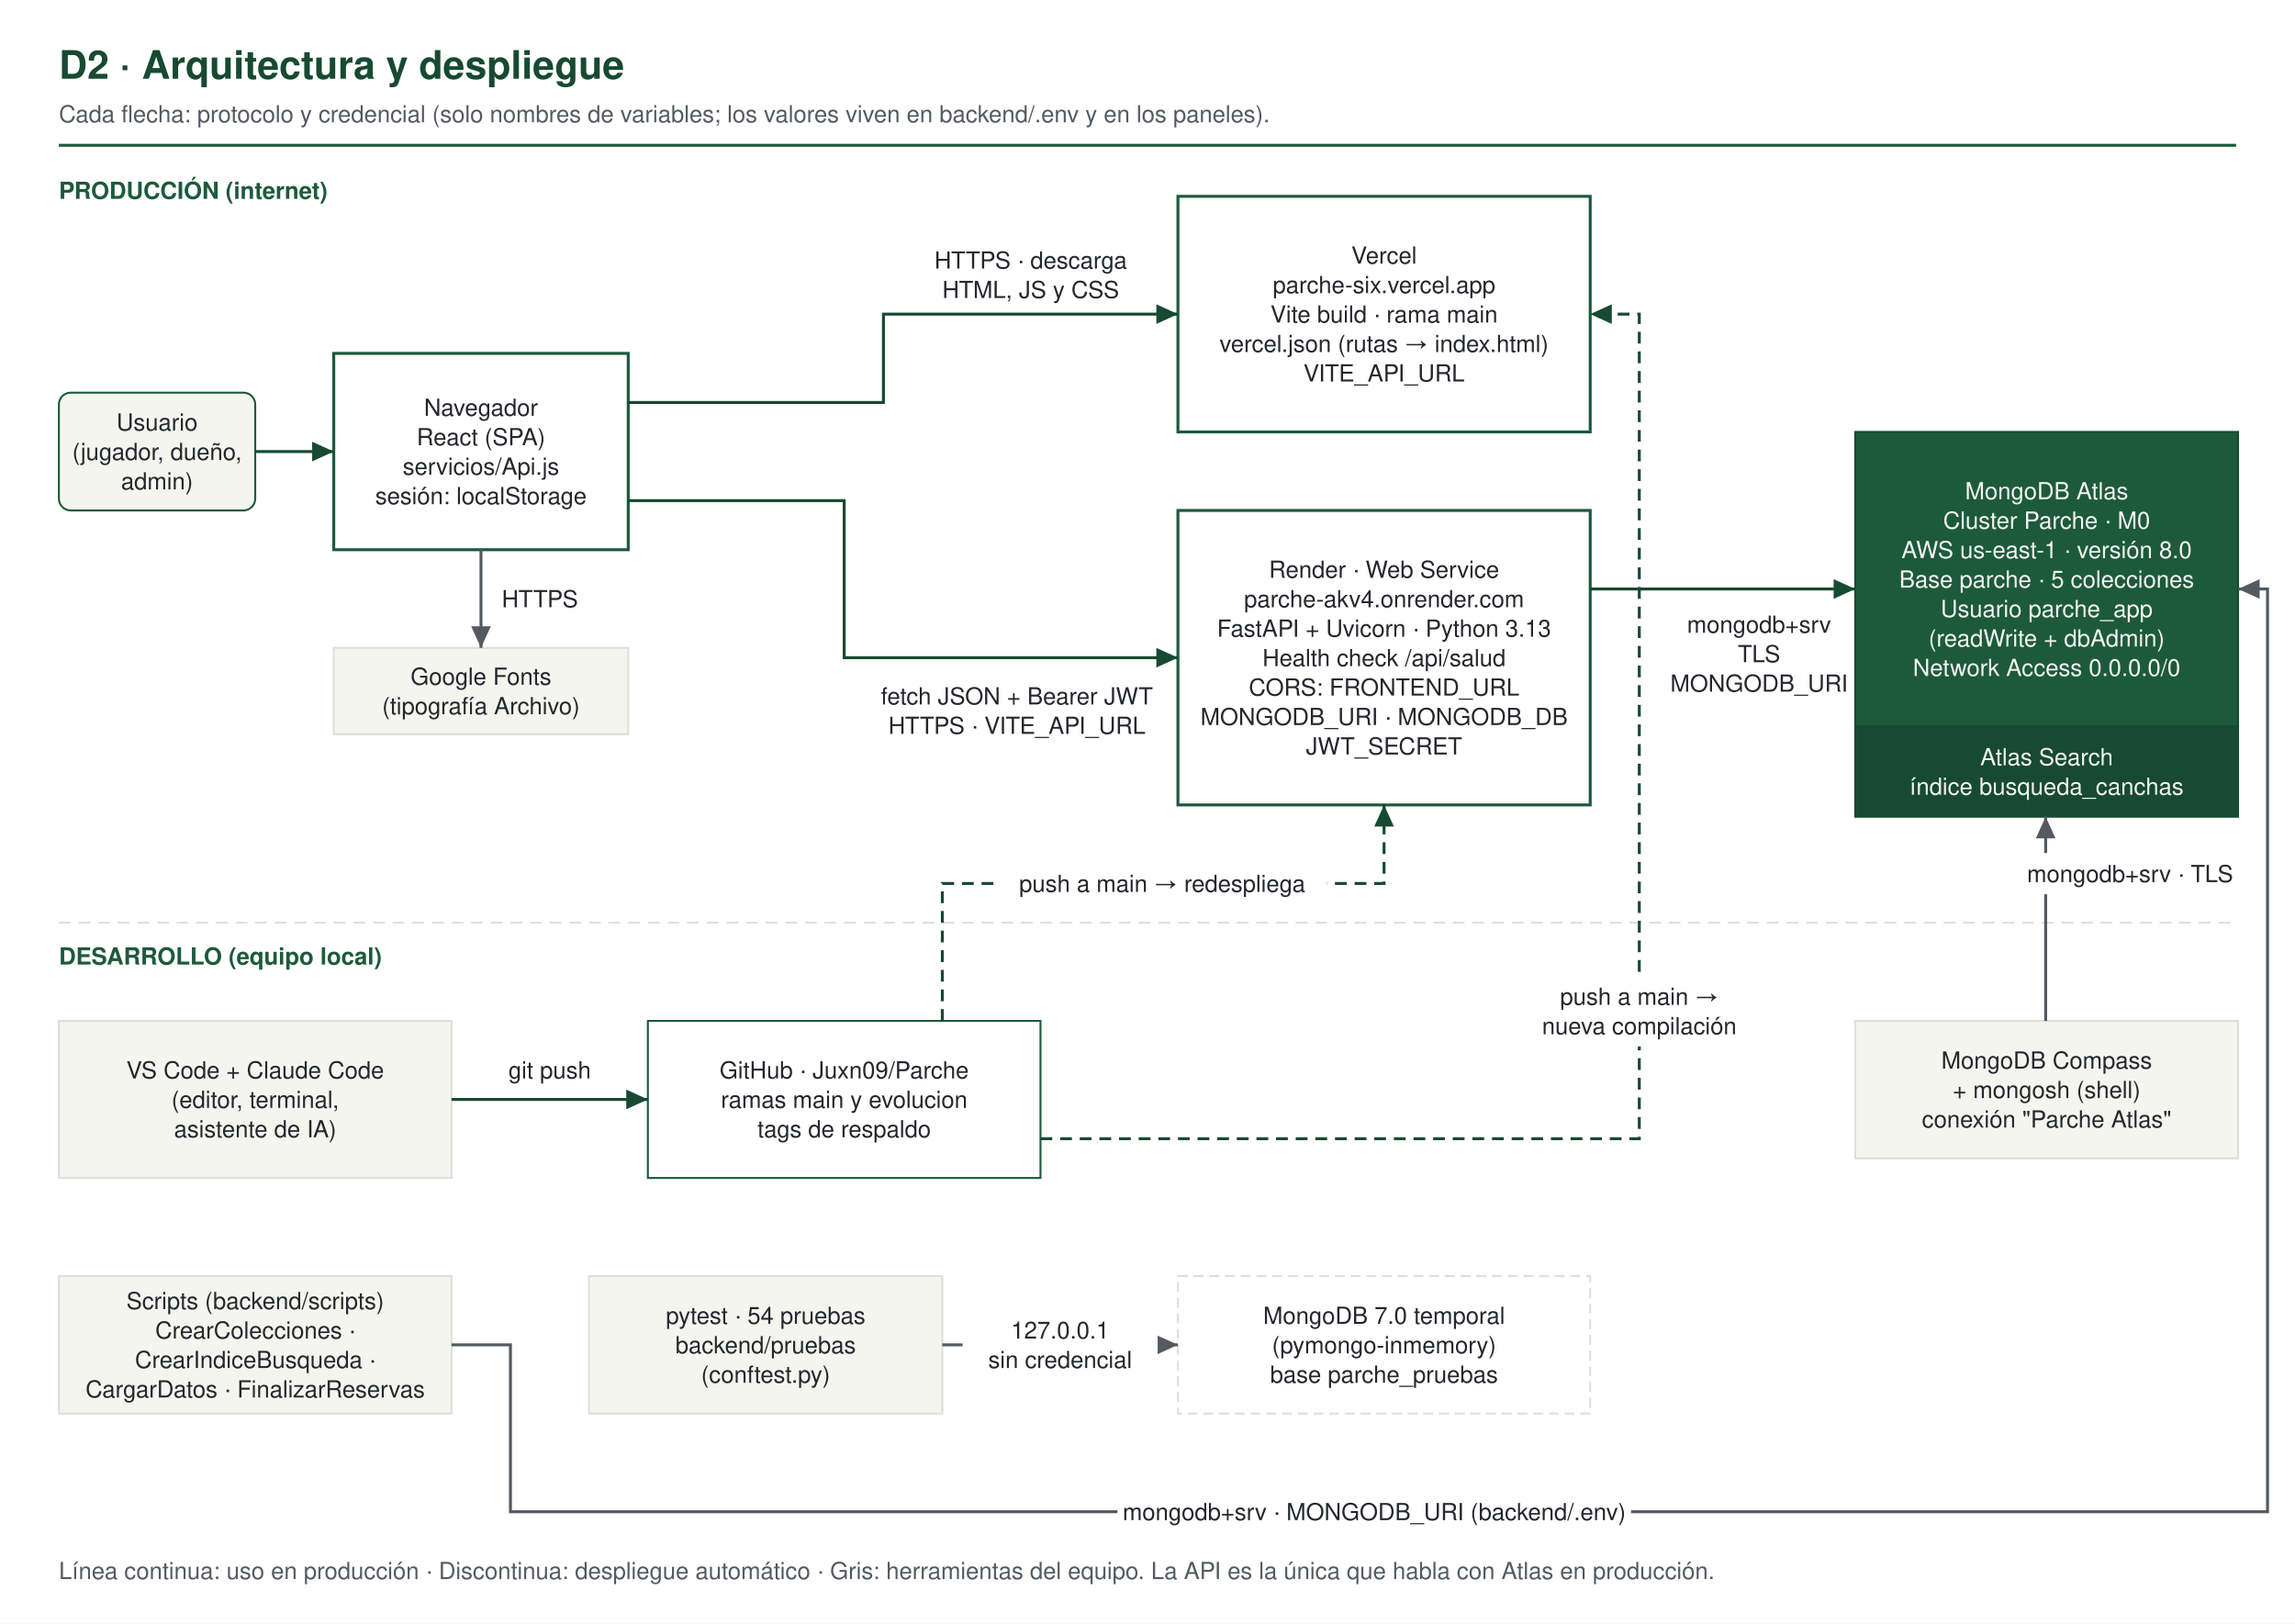
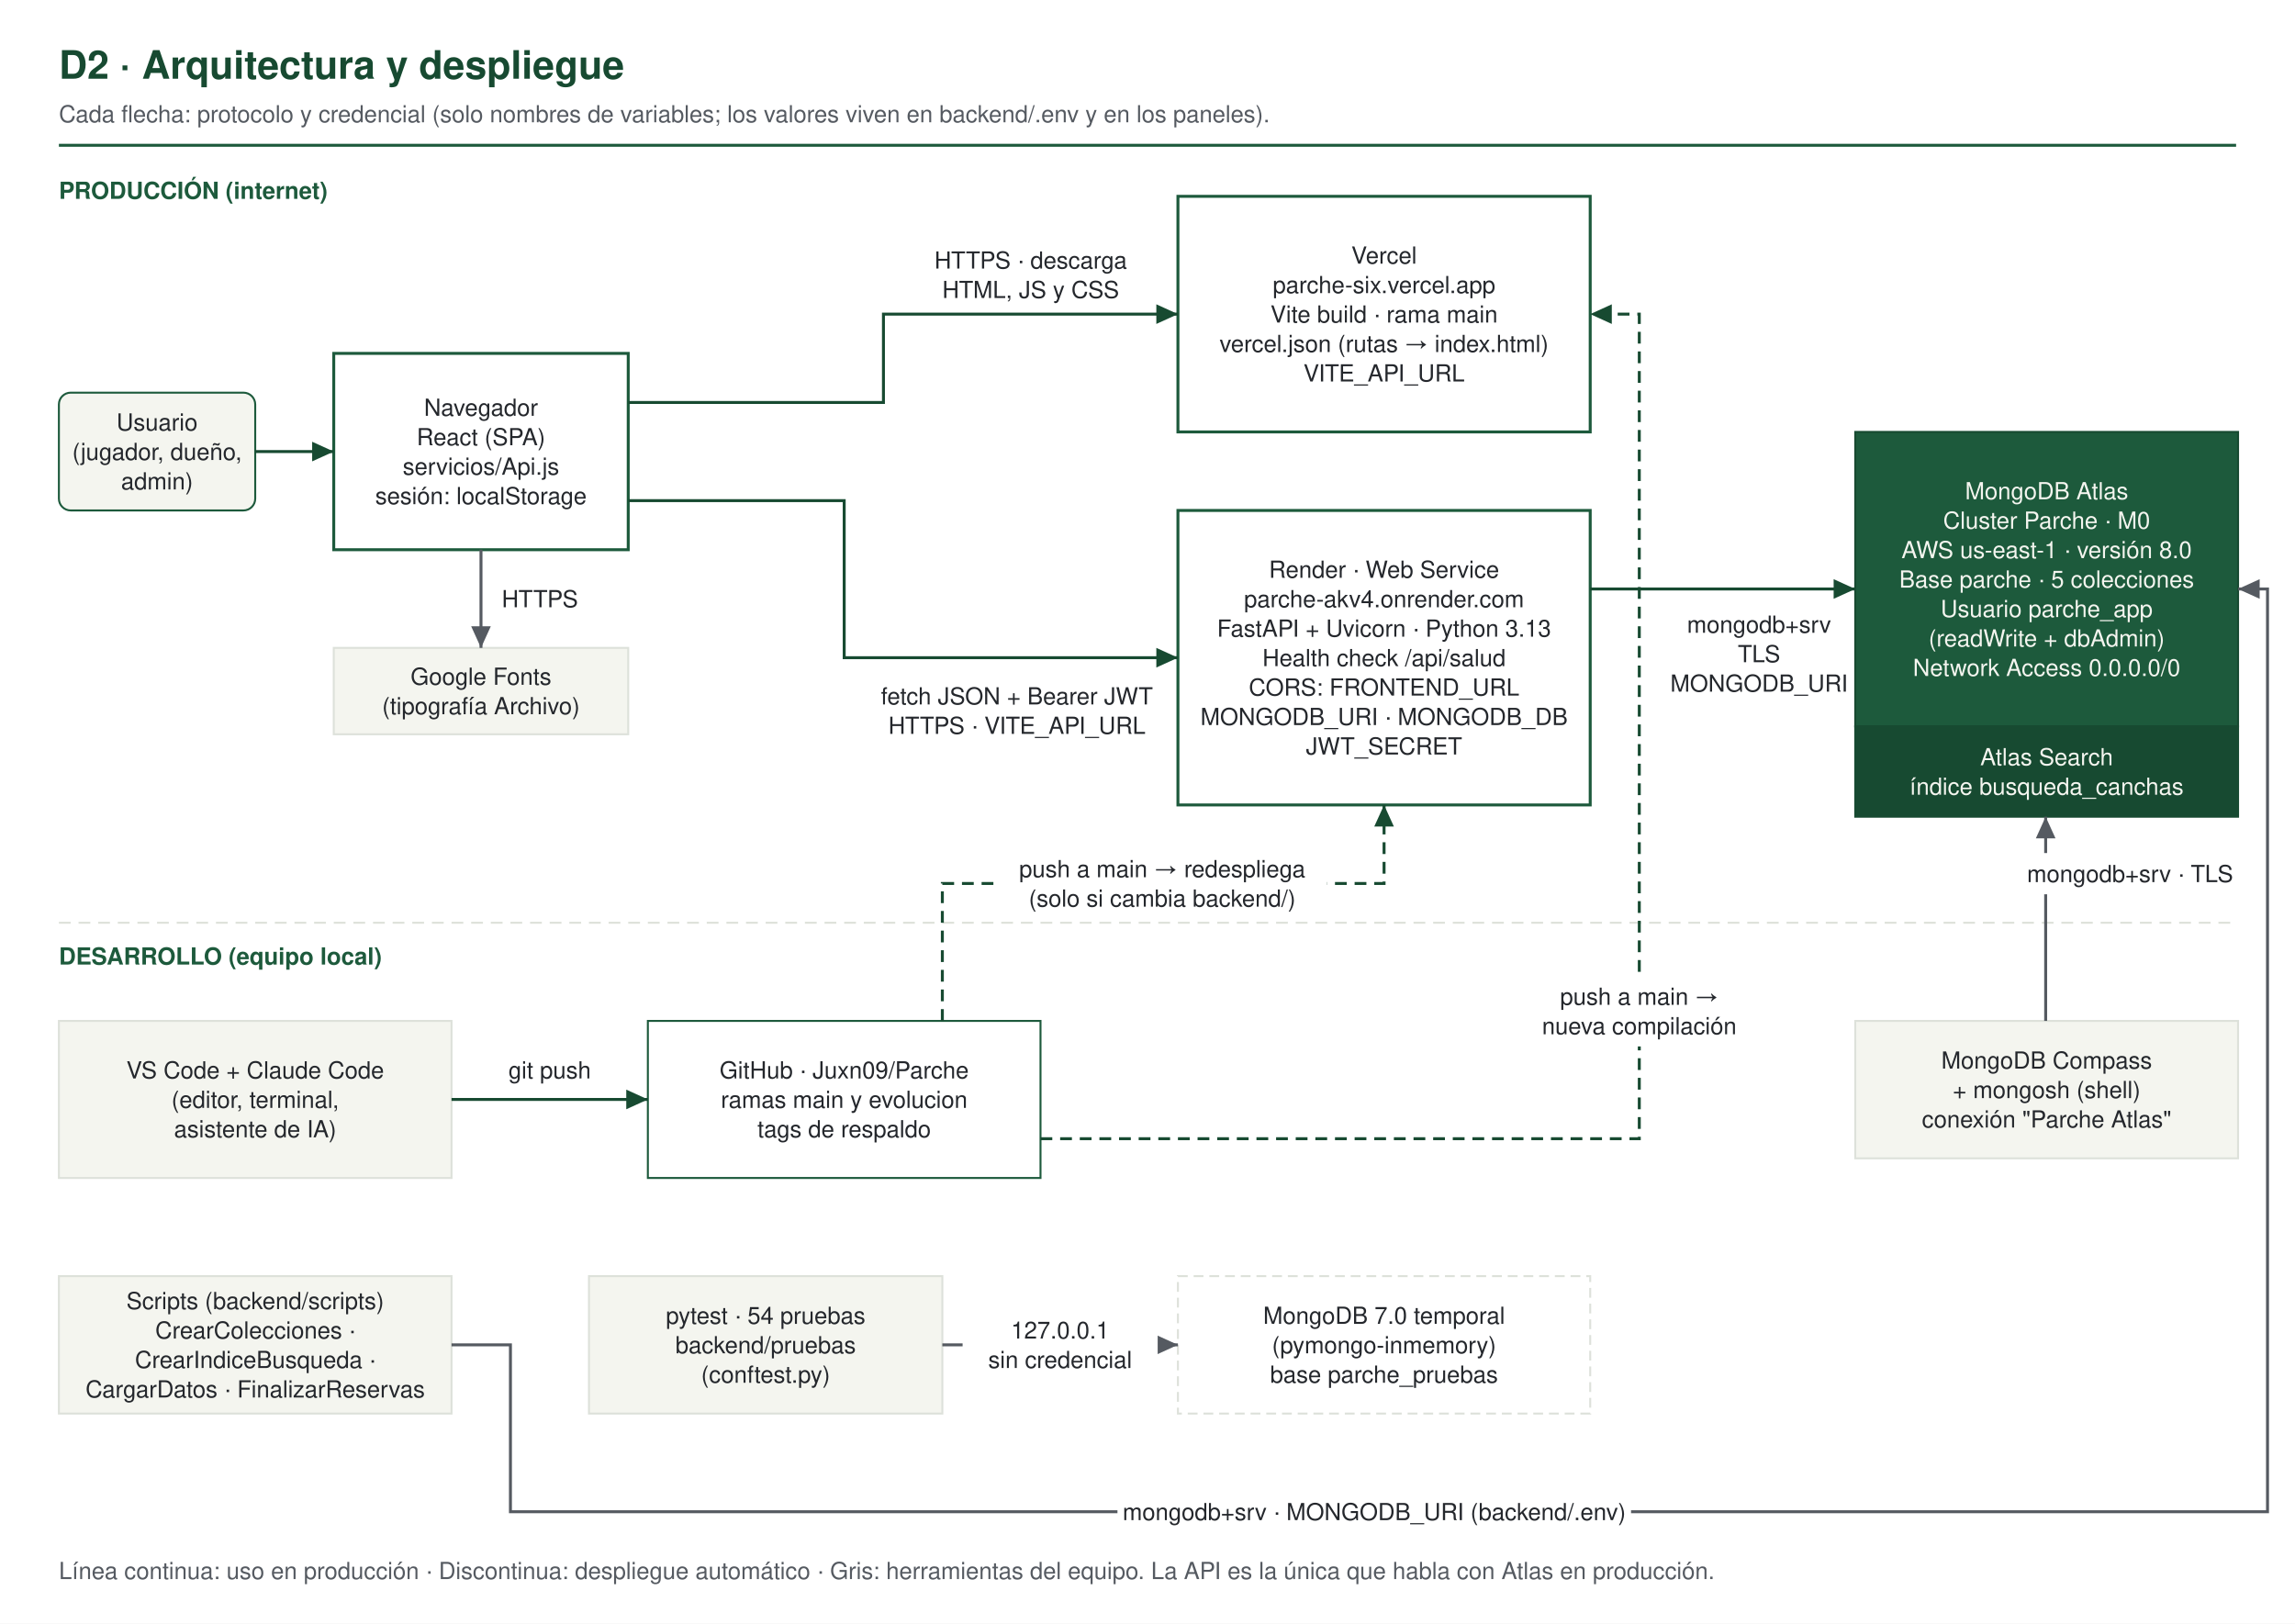
<svg xmlns="http://www.w3.org/2000/svg" width="1169" height="827" viewBox="0 0 1169 827">
  <rect width="100%" height="100%" fill="#ffffff" />
  <text x="30.0" y="40.1" font-family="Helvetica, Arial, sans-serif" font-size="20" fill="#174a31" text-anchor="start" xml:space="preserve" font-weight="bold">D2 · Arquitectura y despliegue</text>
  <text x="30.0" y="62.3" font-family="Helvetica, Arial, sans-serif" font-size="12" fill="#555a61" text-anchor="start" xml:space="preserve">Cada flecha: protocolo y credencial (solo nombres de variables; los valores viven en backend/.env y en los paneles).</text>
  <line x1="30" y1="74" x2="1139" y2="74" stroke="#1d5a3c" stroke-width="1.5" />
  <text x="30.0" y="101.3" font-family="Helvetica, Arial, sans-serif" font-size="12" fill="#1d5a3c" text-anchor="start" xml:space="preserve" font-weight="bold">PRODUCCIÓN (internet)</text>
  <polyline points="30,470 1140,470" fill="none" stroke="#dde1da" stroke-width="1" stroke-dasharray="6 4" />
  <text x="30.0" y="491.3" font-family="Helvetica, Arial, sans-serif" font-size="12" fill="#1d5a3c" text-anchor="start" xml:space="preserve" font-weight="bold">DESARROLLO (equipo local)</text>
  <rect x="30" y="200" width="100" height="60" rx="6" fill="#f4f5ef" stroke="#1d5a3c" stroke-width="1" />
  <text x="80.0" y="219.3" font-family="Helvetica, Arial, sans-serif" font-size="12" fill="#24272c" text-anchor="middle" xml:space="preserve">Usuario</text>
  <text x="80.0" y="234.3" font-family="Helvetica, Arial, sans-serif" font-size="12" fill="#24272c" text-anchor="middle" xml:space="preserve">(jugador, dueño,</text>
  <text x="80.0" y="249.3" font-family="Helvetica, Arial, sans-serif" font-size="12" fill="#24272c" text-anchor="middle" xml:space="preserve">admin)</text>
  <rect x="170" y="180" width="150" height="100" rx="0" fill="#ffffff" stroke="#1d5a3c" stroke-width="1.5" />
  <text x="245.0" y="211.8" font-family="Helvetica, Arial, sans-serif" font-size="12" fill="#24272c" text-anchor="middle" xml:space="preserve">Navegador</text>
  <text x="245.0" y="226.8" font-family="Helvetica, Arial, sans-serif" font-size="12" fill="#24272c" text-anchor="middle" xml:space="preserve">React (SPA)</text>
  <text x="245.0" y="241.8" font-family="Helvetica, Arial, sans-serif" font-size="12" fill="#24272c" text-anchor="middle" xml:space="preserve">servicios/Api.js</text>
  <text x="245.0" y="256.8" font-family="Helvetica, Arial, sans-serif" font-size="12" fill="#24272c" text-anchor="middle" xml:space="preserve">sesión: localStorage</text>
  <rect x="170" y="330" width="150" height="44" rx="0" fill="#f4f5ef" stroke="#dde1da" stroke-width="1" />
  <text x="245.0" y="348.8" font-family="Helvetica, Arial, sans-serif" font-size="12" fill="#24272c" text-anchor="middle" xml:space="preserve">Google Fonts</text>
  <text x="245.0" y="363.8" font-family="Helvetica, Arial, sans-serif" font-size="12" fill="#24272c" text-anchor="middle" xml:space="preserve">(tipografía Archivo)</text>
  <rect x="600" y="100" width="210" height="120" rx="0" fill="#ffffff" stroke="#1d5a3c" stroke-width="1.5" />
  <text x="705.0" y="134.3" font-family="Helvetica, Arial, sans-serif" font-size="12" fill="#24272c" text-anchor="middle" xml:space="preserve">Vercel</text>
  <text x="705.0" y="149.3" font-family="Helvetica, Arial, sans-serif" font-size="12" fill="#24272c" text-anchor="middle" xml:space="preserve">parche-six.vercel.app</text>
  <text x="705.0" y="164.3" font-family="Helvetica, Arial, sans-serif" font-size="12" fill="#24272c" text-anchor="middle" xml:space="preserve">Vite build · rama main</text>
  <text x="705.0" y="179.3" font-family="Helvetica, Arial, sans-serif" font-size="12" fill="#24272c" text-anchor="middle" xml:space="preserve">vercel.json (rutas → index.html)</text>
  <text x="705.0" y="194.3" font-family="Helvetica, Arial, sans-serif" font-size="12" fill="#24272c" text-anchor="middle" xml:space="preserve">VITE_API_URL</text>
  <rect x="600" y="260" width="210" height="150" rx="0" fill="#ffffff" stroke="#1d5a3c" stroke-width="1.5" />
  <text x="705.0" y="294.3" font-family="Helvetica, Arial, sans-serif" font-size="12" fill="#24272c" text-anchor="middle" xml:space="preserve">Render · Web Service</text>
  <text x="705.0" y="309.3" font-family="Helvetica, Arial, sans-serif" font-size="12" fill="#24272c" text-anchor="middle" xml:space="preserve">parche-akv4.onrender.com</text>
  <text x="705.0" y="324.3" font-family="Helvetica, Arial, sans-serif" font-size="12" fill="#24272c" text-anchor="middle" xml:space="preserve">FastAPI + Uvicorn · Python 3.13</text>
  <text x="705.0" y="339.3" font-family="Helvetica, Arial, sans-serif" font-size="12" fill="#24272c" text-anchor="middle" xml:space="preserve">Health check /api/salud</text>
  <text x="705.0" y="354.3" font-family="Helvetica, Arial, sans-serif" font-size="12" fill="#24272c" text-anchor="middle" xml:space="preserve">CORS: FRONTEND_URL</text>
  <text x="705.0" y="369.3" font-family="Helvetica, Arial, sans-serif" font-size="12" fill="#24272c" text-anchor="middle" xml:space="preserve">MONGODB_URI · MONGODB_DB</text>
  <text x="705.0" y="384.3" font-family="Helvetica, Arial, sans-serif" font-size="12" fill="#24272c" text-anchor="middle" xml:space="preserve">JWT_SECRET</text>
  <rect x="945" y="220" width="195" height="150" rx="0" fill="#1d5a3c" stroke="#174a31" stroke-width="1" />
  <text x="1042.5" y="254.3" font-family="Helvetica, Arial, sans-serif" font-size="12" fill="#f4f5ef" text-anchor="middle" xml:space="preserve">MongoDB Atlas</text>
  <text x="1042.5" y="269.3" font-family="Helvetica, Arial, sans-serif" font-size="12" fill="#f4f5ef" text-anchor="middle" xml:space="preserve">Cluster Parche · M0</text>
  <text x="1042.5" y="284.3" font-family="Helvetica, Arial, sans-serif" font-size="12" fill="#f4f5ef" text-anchor="middle" xml:space="preserve">AWS us-east-1 · versión 8.0</text>
  <text x="1042.5" y="299.3" font-family="Helvetica, Arial, sans-serif" font-size="12" fill="#f4f5ef" text-anchor="middle" xml:space="preserve">Base parche · 5 colecciones</text>
  <text x="1042.5" y="314.3" font-family="Helvetica, Arial, sans-serif" font-size="12" fill="#f4f5ef" text-anchor="middle" xml:space="preserve">Usuario parche_app</text>
  <text x="1042.5" y="329.3" font-family="Helvetica, Arial, sans-serif" font-size="12" fill="#f4f5ef" text-anchor="middle" xml:space="preserve">(readWrite + dbAdmin)</text>
  <text x="1042.5" y="344.3" font-family="Helvetica, Arial, sans-serif" font-size="12" fill="#f4f5ef" text-anchor="middle" xml:space="preserve">Network Access 0.0.0.0/0</text>
  <rect x="945" y="370" width="195" height="46" rx="0" fill="#174a31" stroke="#174a31" stroke-width="1" />
  <text x="1042.5" y="389.8" font-family="Helvetica, Arial, sans-serif" font-size="12" fill="#f4f5ef" text-anchor="middle" xml:space="preserve">Atlas Search</text>
  <text x="1042.5" y="404.8" font-family="Helvetica, Arial, sans-serif" font-size="12" fill="#f4f5ef" text-anchor="middle" xml:space="preserve">índice busqueda_canchas</text>
  <rect x="30" y="520" width="200" height="80" rx="0" fill="#f4f5ef" stroke="#dde1da" stroke-width="1" />
  <text x="130.0" y="549.3" font-family="Helvetica, Arial, sans-serif" font-size="12" fill="#24272c" text-anchor="middle" xml:space="preserve">VS Code + Claude Code</text>
  <text x="130.0" y="564.3" font-family="Helvetica, Arial, sans-serif" font-size="12" fill="#24272c" text-anchor="middle" xml:space="preserve">(editor, terminal,</text>
  <text x="130.0" y="579.3" font-family="Helvetica, Arial, sans-serif" font-size="12" fill="#24272c" text-anchor="middle" xml:space="preserve">asistente de IA)</text>
  <rect x="330" y="520" width="200" height="80" rx="0" fill="#ffffff" stroke="#1d5a3c" stroke-width="1" />
  <text x="430.0" y="549.3" font-family="Helvetica, Arial, sans-serif" font-size="12" fill="#24272c" text-anchor="middle" xml:space="preserve">GitHub · Juxn09/Parche</text>
  <text x="430.0" y="564.3" font-family="Helvetica, Arial, sans-serif" font-size="12" fill="#24272c" text-anchor="middle" xml:space="preserve">ramas main y evolucion</text>
  <text x="430.0" y="579.3" font-family="Helvetica, Arial, sans-serif" font-size="12" fill="#24272c" text-anchor="middle" xml:space="preserve">tags de respaldo</text>
  <rect x="30" y="650" width="200" height="70" rx="0" fill="#f4f5ef" stroke="#dde1da" stroke-width="1" />
  <text x="130.0" y="666.8" font-family="Helvetica, Arial, sans-serif" font-size="12" fill="#24272c" text-anchor="middle" xml:space="preserve">Scripts (backend/scripts)</text>
  <text x="130.0" y="681.8" font-family="Helvetica, Arial, sans-serif" font-size="12" fill="#24272c" text-anchor="middle" xml:space="preserve">CrearColecciones ·</text>
  <text x="130.0" y="696.8" font-family="Helvetica, Arial, sans-serif" font-size="12" fill="#24272c" text-anchor="middle" xml:space="preserve">CrearIndiceBusqueda ·</text>
  <text x="130.0" y="711.8" font-family="Helvetica, Arial, sans-serif" font-size="12" fill="#24272c" text-anchor="middle" xml:space="preserve">CargarDatos · FinalizarReservas</text>
  <rect x="300" y="650" width="180" height="70" rx="0" fill="#f4f5ef" stroke="#dde1da" stroke-width="1" />
  <text x="390.0" y="674.3" font-family="Helvetica, Arial, sans-serif" font-size="12" fill="#24272c" text-anchor="middle" xml:space="preserve">pytest · 54 pruebas</text>
  <text x="390.0" y="689.3" font-family="Helvetica, Arial, sans-serif" font-size="12" fill="#24272c" text-anchor="middle" xml:space="preserve">backend/pruebas</text>
  <text x="390.0" y="704.3" font-family="Helvetica, Arial, sans-serif" font-size="12" fill="#24272c" text-anchor="middle" xml:space="preserve">(conftest.py)</text>
  <rect x="600" y="650" width="210" height="70" rx="0" fill="#ffffff" stroke="#dde1da" stroke-width="1" stroke-dasharray="5 3" />
  <text x="705.0" y="674.3" font-family="Helvetica, Arial, sans-serif" font-size="12" fill="#24272c" text-anchor="middle" xml:space="preserve">MongoDB 7.0 temporal</text>
  <text x="705.0" y="689.3" font-family="Helvetica, Arial, sans-serif" font-size="12" fill="#24272c" text-anchor="middle" xml:space="preserve">(pymongo-inmemory)</text>
  <text x="705.0" y="704.3" font-family="Helvetica, Arial, sans-serif" font-size="12" fill="#24272c" text-anchor="middle" xml:space="preserve">base parche_pruebas</text>
  <rect x="945" y="520" width="195" height="70" rx="0" fill="#f4f5ef" stroke="#dde1da" stroke-width="1" />
  <text x="1042.5" y="544.3" font-family="Helvetica, Arial, sans-serif" font-size="12" fill="#24272c" text-anchor="middle" xml:space="preserve">MongoDB Compass</text>
  <text x="1042.5" y="559.3" font-family="Helvetica, Arial, sans-serif" font-size="12" fill="#24272c" text-anchor="middle" xml:space="preserve">+ mongosh (shell)</text>
  <text x="1042.5" y="574.3" font-family="Helvetica, Arial, sans-serif" font-size="12" fill="#24272c" text-anchor="middle" xml:space="preserve">conexión "Parche Atlas"</text>
  <polyline points="130,230 170,230" fill="none" stroke="#174a31" stroke-width="1.5" />
  <polygon points="170,230 159.0,235.0 159.0,225.0" fill="#174a31" />
  <polyline points="245,280 245,330" fill="none" stroke="#555a61" stroke-width="1.5" />
  <polygon points="245,330 240.0,319.0 250.0,319.0" fill="#555a61" />
  <rect x="253.4" y="294.5" width="43.2" height="21.0" rx="0" fill="#ffffff" stroke="none" stroke-width="1" />
  <text x="275.0" y="309.3" font-family="Helvetica, Arial, sans-serif" font-size="12" fill="#24272c" text-anchor="middle" xml:space="preserve">HTTPS</text>
  <polyline points="320,205 450,205 450,160 600,160" fill="none" stroke="#174a31" stroke-width="1.5" />
  <polygon points="600,160 589.0,165.0 589.0,155.0" fill="#174a31" />
  <rect x="469.08" y="122.0" width="111.84" height="36.0" rx="0" fill="#ffffff" stroke="none" stroke-width="1" />
  <text x="525.0" y="136.8" font-family="Helvetica, Arial, sans-serif" font-size="12" fill="#24272c" text-anchor="middle" xml:space="preserve">HTTPS · descarga</text>
  <text x="525.0" y="151.8" font-family="Helvetica, Arial, sans-serif" font-size="12" fill="#24272c" text-anchor="middle" xml:space="preserve">HTML, JS y CSS</text>
  <polyline points="320,255 430,255 430,335 600,335" fill="none" stroke="#174a31" stroke-width="1.5" />
  <polygon points="600,335 589.0,340.0 589.0,330.0" fill="#174a31" />
  <rect x="440.24" y="344.0" width="155.52" height="36.0" rx="0" fill="#ffffff" stroke="none" stroke-width="1" />
  <text x="518.0" y="358.8" font-family="Helvetica, Arial, sans-serif" font-size="12" fill="#24272c" text-anchor="middle" xml:space="preserve">fetch JSON + Bearer JWT</text>
  <text x="518.0" y="373.8" font-family="Helvetica, Arial, sans-serif" font-size="12" fill="#24272c" text-anchor="middle" xml:space="preserve">HTTPS · VITE_API_URL</text>
  <polyline points="810,300 945,300" fill="none" stroke="#174a31" stroke-width="1.5" />
  <polygon points="945,300 934.0,305.0 934.0,295.0" fill="#174a31" />
  <text x="896.0" y="322.3" font-family="Helvetica, Arial, sans-serif" font-size="12" fill="#24272c" text-anchor="middle" xml:space="preserve">mongodb+srv</text>
  <text x="896.0" y="337.3" font-family="Helvetica, Arial, sans-serif" font-size="12" fill="#24272c" text-anchor="middle" xml:space="preserve">TLS</text>
  <text x="896.0" y="352.3" font-family="Helvetica, Arial, sans-serif" font-size="12" fill="#24272c" text-anchor="middle" xml:space="preserve">MONGODB_URI</text>
  <polyline points="230,560 330,560" fill="none" stroke="#174a31" stroke-width="1.5" />
  <polygon points="330,560 319.0,565.0 319.0,555.0" fill="#174a31" />
  <rect x="249.04" y="534.5" width="61.92" height="21.0" rx="0" fill="#ffffff" stroke="none" stroke-width="1" />
  <text x="280.0" y="549.3" font-family="Helvetica, Arial, sans-serif" font-size="12" fill="#24272c" text-anchor="middle" xml:space="preserve">git push</text>
  <polyline points="480,520 480,450 705,450 705,410" fill="none" stroke="#174a31" stroke-width="1.5" stroke-dasharray="6 4" />
  <polygon points="705,410 710.0,421.0 700.0,421.0" fill="#174a31" />
-   <rect x="508.0" y="439.5" width="168.0" height="21.0" rx="0" fill="#ffffff" stroke="none" stroke-width="1" />
-   <text x="592.0" y="454.3" font-family="Helvetica, Arial, sans-serif" font-size="12" fill="#24272c" text-anchor="middle" xml:space="preserve">push a main → redespliega</text>
+   <rect x="508.0" y="432.0" width="168.0" height="36.0" rx="0" fill="#ffffff" stroke="none" stroke-width="1" />
+   <text x="592.0" y="446.8" font-family="Helvetica, Arial, sans-serif" font-size="12" fill="#24272c" text-anchor="middle" xml:space="preserve">push a main → redespliega</text>
+   <text x="592.0" y="461.8" font-family="Helvetica, Arial, sans-serif" font-size="12" fill="#24272c" text-anchor="middle" xml:space="preserve">(solo si cambia backend/)</text>
  <polyline points="530,580 835,580 835,160 810,160" fill="none" stroke="#174a31" stroke-width="1.5" stroke-dasharray="6 4" />
  <polygon points="810,160 821.0,155.0 821.0,165.0" fill="#174a31" />
  <rect x="775.96" y="497.0" width="118.08" height="36.0" rx="0" fill="#ffffff" stroke="none" stroke-width="1" />
  <text x="835.0" y="511.8" font-family="Helvetica, Arial, sans-serif" font-size="12" fill="#24272c" text-anchor="middle" xml:space="preserve">push a main →</text>
  <text x="835.0" y="526.8" font-family="Helvetica, Arial, sans-serif" font-size="12" fill="#24272c" text-anchor="middle" xml:space="preserve">nueva compilación</text>
  <polyline points="1042,520 1042,416" fill="none" stroke="#555a61" stroke-width="1.5" />
  <polygon points="1042,416 1047.0,427.0 1037.0,427.0" fill="#555a61" />
  <rect x="1025.96" y="434.5" width="118.08" height="21.0" rx="0" fill="#ffffff" stroke="none" stroke-width="1" />
  <text x="1085.0" y="449.3" font-family="Helvetica, Arial, sans-serif" font-size="12" fill="#24272c" text-anchor="middle" xml:space="preserve">mongodb+srv · TLS</text>
  <polyline points="230,685 260,685 260,770 1155,770 1155,300 1140,300" fill="none" stroke="#555a61" stroke-width="1.5" />
  <polygon points="1140,300 1151.0,295.0 1151.0,305.0" fill="#555a61" />
  <rect x="569.2" y="759.5" width="261.6" height="21.0" rx="0" fill="#ffffff" stroke="none" stroke-width="1" />
  <text x="700.0" y="774.3" font-family="Helvetica, Arial, sans-serif" font-size="12" fill="#24272c" text-anchor="middle" xml:space="preserve">mongodb+srv · MONGODB_URI (backend/.env)</text>
  <polyline points="480,685 600,685" fill="none" stroke="#555a61" stroke-width="1.5" />
  <polygon points="600,685 589.0,690.0 589.0,680.0" fill="#555a61" />
  <rect x="490.32" y="667.0" width="99.36" height="36.0" rx="0" fill="#ffffff" stroke="none" stroke-width="1" />
  <text x="540.0" y="681.8" font-family="Helvetica, Arial, sans-serif" font-size="12" fill="#24272c" text-anchor="middle" xml:space="preserve">127.0.0.1</text>
  <text x="540.0" y="696.8" font-family="Helvetica, Arial, sans-serif" font-size="12" fill="#24272c" text-anchor="middle" xml:space="preserve">sin credencial</text>
  <text x="30.0" y="804.3" font-family="Helvetica, Arial, sans-serif" font-size="12" fill="#555a61" text-anchor="start" xml:space="preserve">Línea continua: uso en producción · Discontinua: despliegue automático · Gris: herramientas del equipo. La API es la única que habla con Atlas en producción.</text>
</svg>
